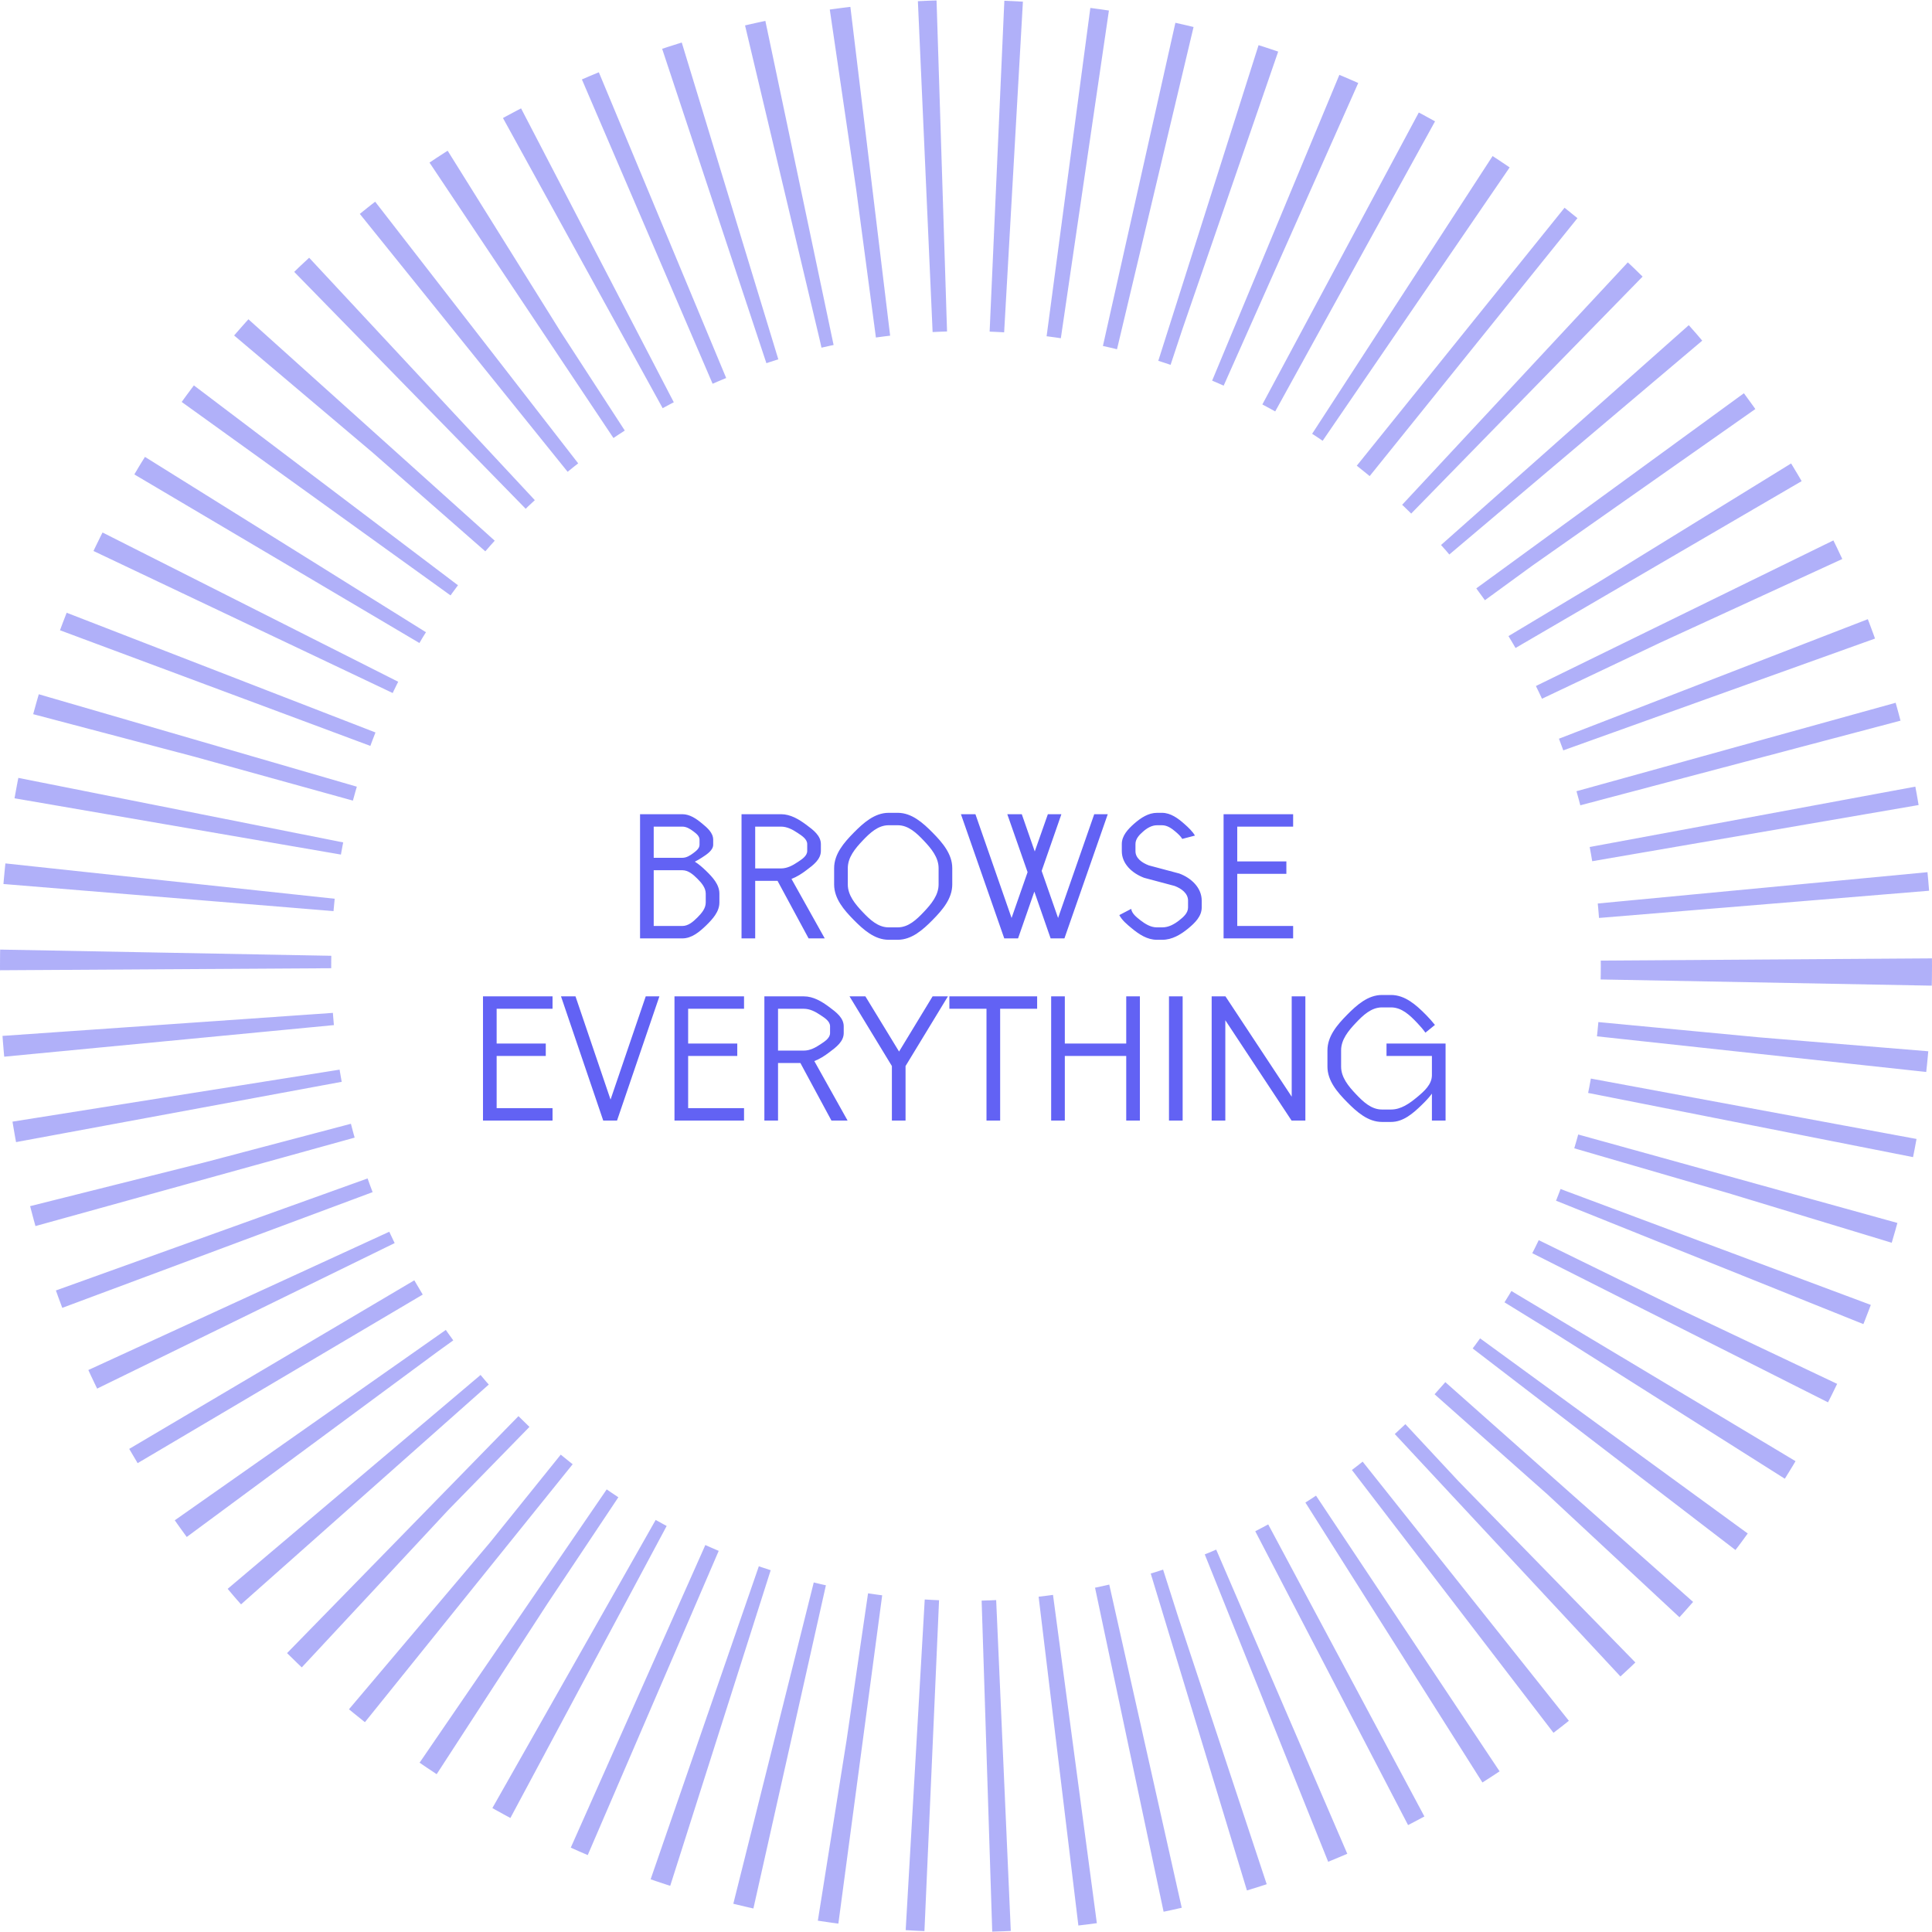
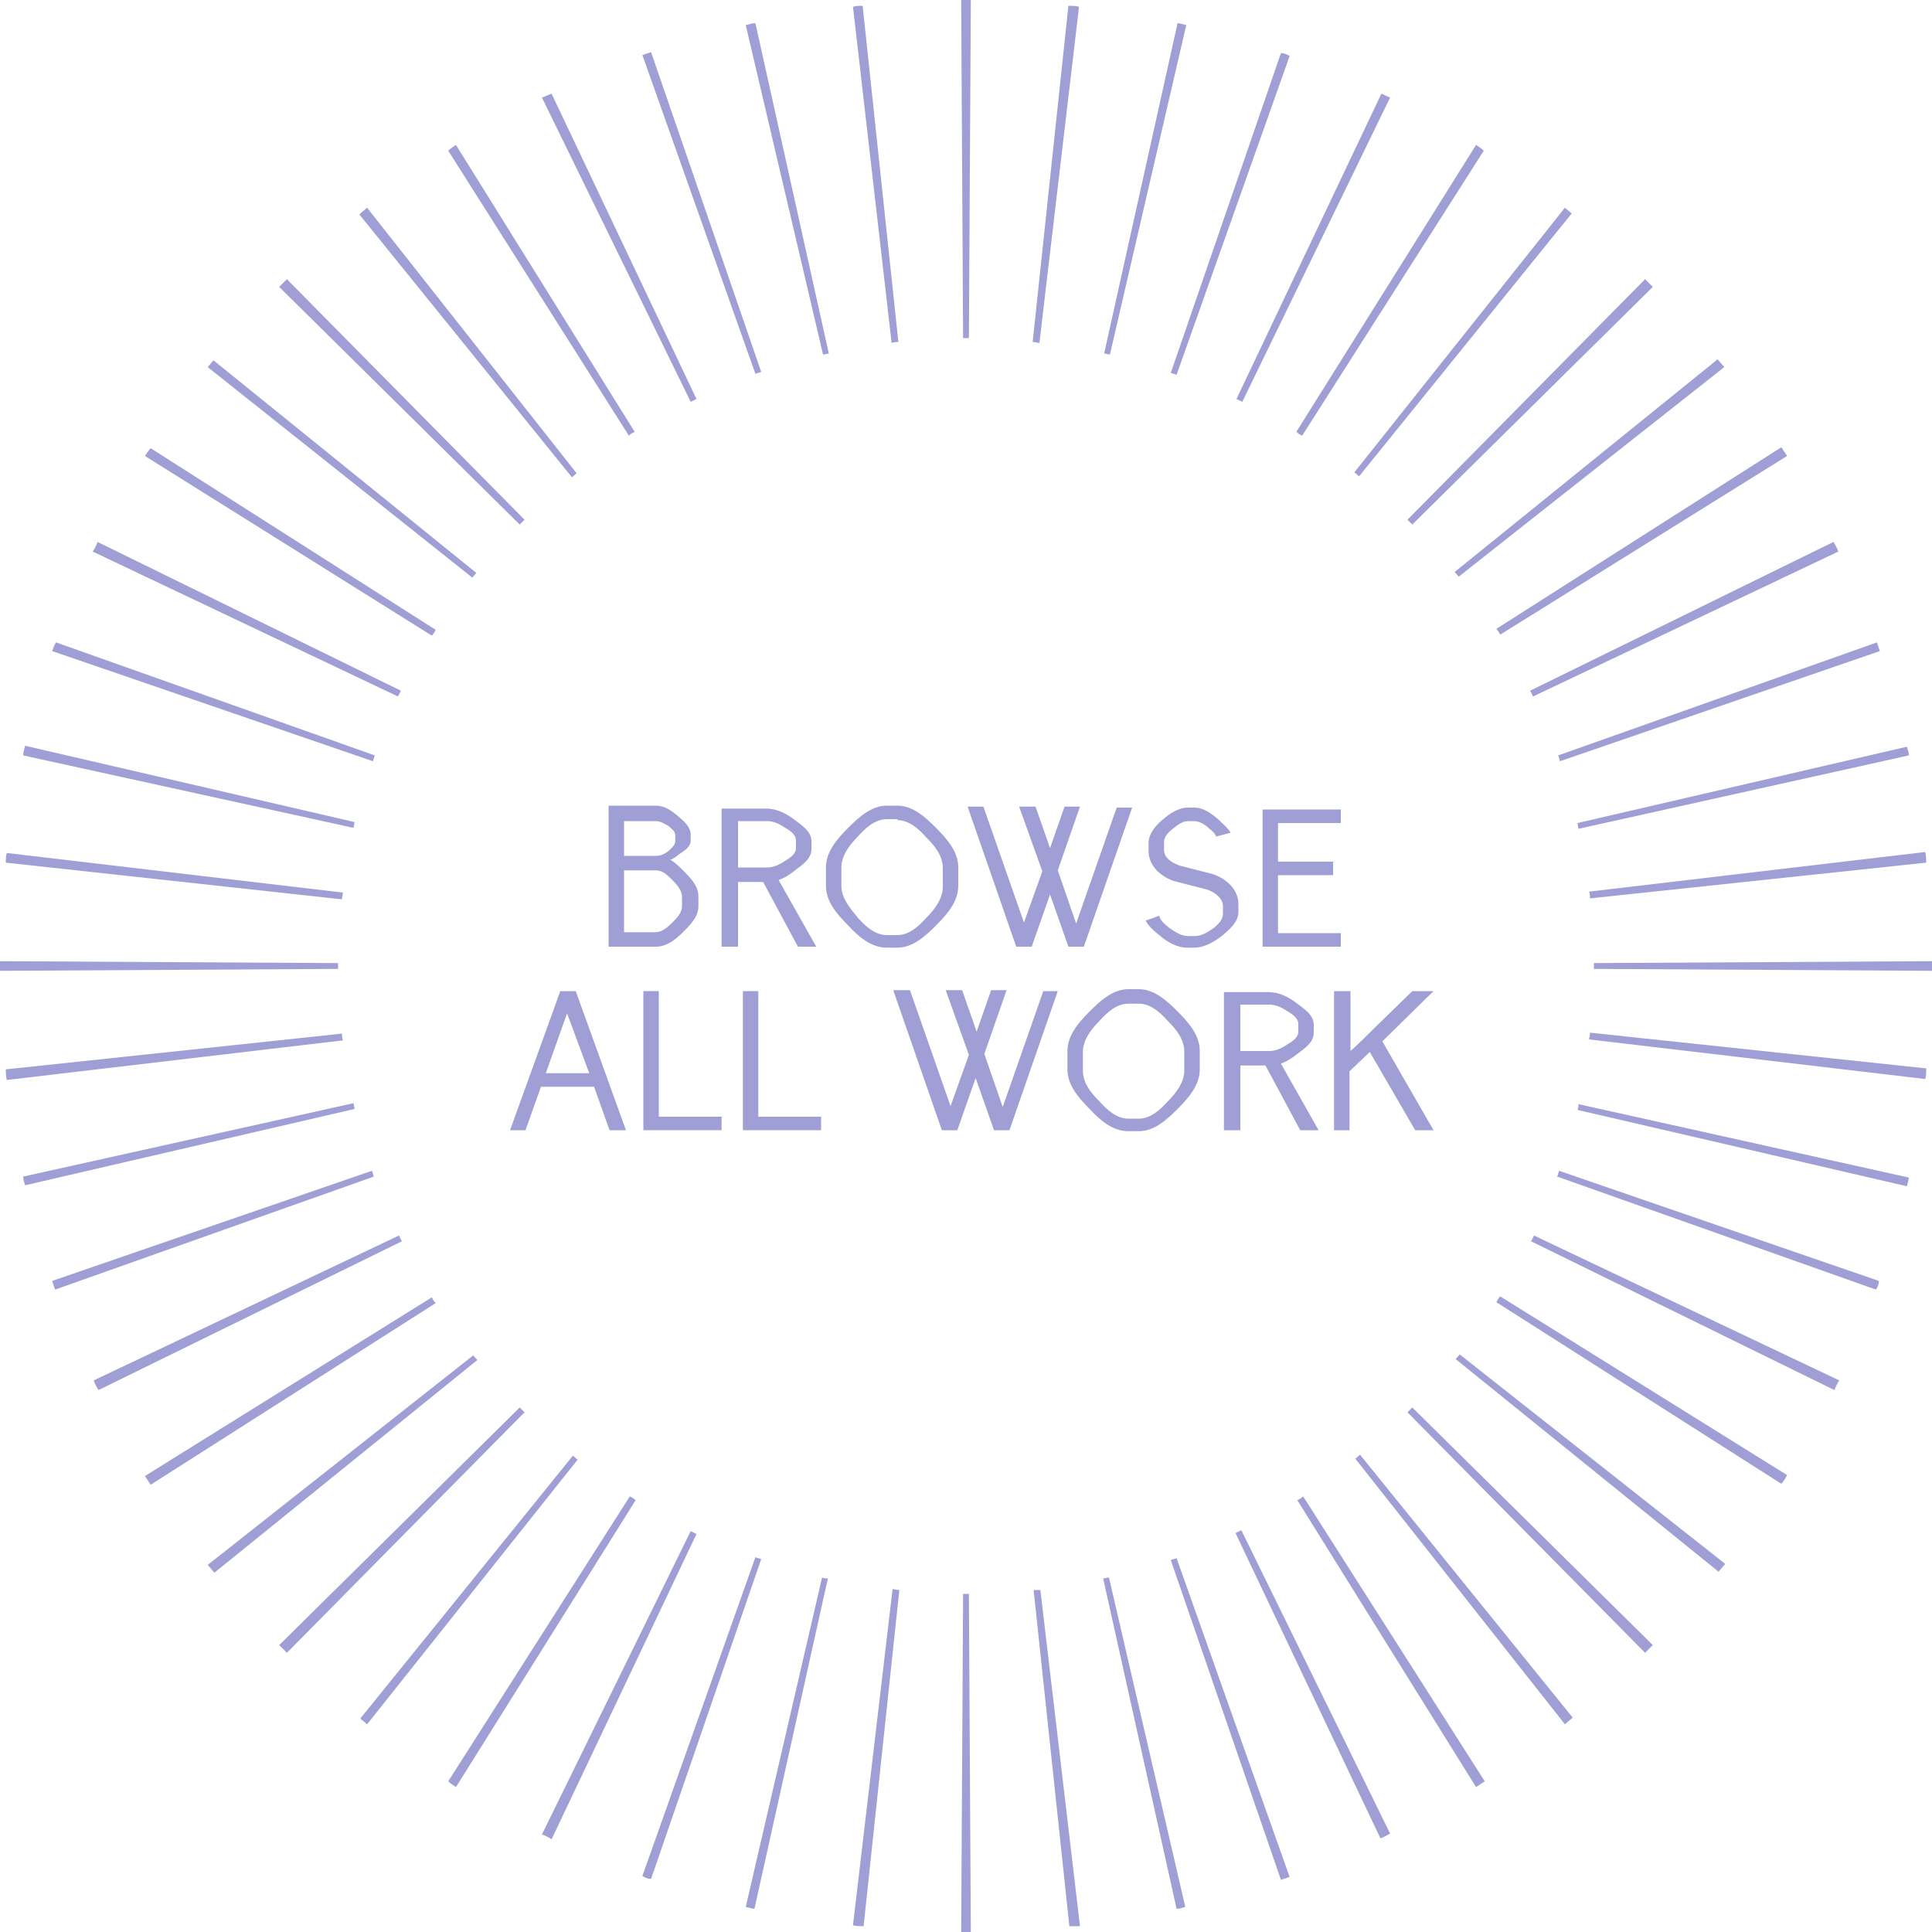
- <svg xmlns="http://www.w3.org/2000/svg" width="200" height="200" viewBox="0 0 350 350" fill="none">
-   <path d="M115.951 170H123.601C125.301 170 126.676 168.85 127.901 167.675C129.101 166.5 130.326 165.175 130.326 163.5V161.9C130.326 160.225 129.101 158.925 127.901 157.75C127.276 157.15 126.601 156.55 125.876 156.1C126.326 155.875 126.751 155.625 127.176 155.35C128.101 154.75 129.201 154.025 129.201 153.025V152.125C129.201 150.875 128.151 149.975 127.176 149.175C126.126 148.3 124.951 147.5 123.601 147.5H115.951V170ZM118.426 149.75H123.601C124.351 149.75 125.001 150.15 125.601 150.6C126.126 151 126.726 151.45 126.726 152.125V153.025C126.726 153.7 126.126 154.15 125.601 154.55C125.001 155 124.351 155.4 123.601 155.4H118.426V149.75ZM118.426 157.65H123.601C124.676 157.65 125.551 158.4 126.326 159.175C127.101 159.95 127.851 160.825 127.851 161.9V163.5C127.851 164.575 127.101 165.45 126.326 166.225C125.551 167 124.676 167.75 123.601 167.75H118.426V157.65ZM134.335 170H136.81V159.575H140.86L146.485 170H149.41L143.385 159.225C144.36 158.85 145.26 158.275 146.11 157.625C147.36 156.7 148.71 155.675 148.71 154.15V152.925C148.71 151.4 147.36 150.375 146.11 149.45C144.735 148.425 143.21 147.5 141.485 147.5H134.335V170ZM136.81 149.75H141.485C142.585 149.75 143.585 150.275 144.51 150.9C145.31 151.425 146.235 152.025 146.235 152.925V154.15C146.235 155.05 145.31 155.65 144.51 156.175C143.585 156.8 142.585 157.325 141.485 157.325H136.81V149.75ZM162.636 149.5C164.561 149.5 166.036 150.9 167.361 152.3C168.711 153.725 170.036 155.325 170.036 157.275V160.225C170.036 162.175 168.711 163.775 167.361 165.2C166.036 166.6 164.561 168 162.636 168H160.986C159.061 168 157.586 166.6 156.261 165.2C154.911 163.775 153.586 162.175 153.586 160.225V157.275C153.586 155.325 154.911 153.725 156.261 152.3C157.586 150.9 159.061 149.5 160.986 149.5H162.636ZM162.636 147.25H160.986C158.461 147.25 156.436 149.05 154.661 150.85C152.861 152.675 151.111 154.725 151.111 157.275V160.225C151.111 162.775 152.861 164.825 154.661 166.65C156.436 168.45 158.461 170.25 160.986 170.25H162.636C165.161 170.25 167.186 168.45 168.961 166.65C170.761 164.825 172.511 162.775 172.511 160.225V157.275C172.511 154.725 170.761 152.675 168.961 150.85C167.186 149.05 165.161 147.25 162.636 147.25ZM174.081 147.5L181.931 170H184.431L187.381 161.525L190.331 170H192.831L200.681 147.5H198.231L191.681 166.3L188.706 157.775L192.281 147.5H189.831L187.456 154.25L185.106 147.5H182.481L186.156 158L183.256 166.3L176.706 147.5H174.081ZM202.776 165.775C203.251 166.7 204.151 167.45 205.001 168.15C206.326 169.25 207.826 170.25 209.551 170.25H210.576C212.326 170.25 213.876 169.325 215.226 168.225C216.476 167.2 217.701 166 217.701 164.4V163.15C217.701 160.85 215.851 159.075 213.651 158.25L208.126 156.775C206.876 156.3 205.701 155.475 205.701 154.2V152.9C205.701 152 206.351 151.275 207.051 150.675C207.776 150.025 208.651 149.5 209.626 149.5H210.501C211.476 149.5 212.301 150.1 213.026 150.725C213.451 151.1 213.901 151.5 214.176 151.975L216.476 151.375C216.026 150.6 215.301 149.925 214.601 149.3C213.426 148.25 212.076 147.25 210.501 147.25H209.626C208.026 147.25 206.651 148.175 205.451 149.225C204.326 150.225 203.226 151.4 203.226 152.9V154.2C203.226 156.475 205.076 158.2 207.276 159.025L212.801 160.5C214.051 160.975 215.226 161.85 215.226 163.15V164.4C215.226 165.4 214.401 166.125 213.601 166.75C212.701 167.45 211.701 168 210.576 168H209.551C208.451 168 207.451 167.375 206.576 166.7C205.851 166.125 205.051 165.5 204.926 164.65L202.776 165.775ZM221.664 170H234.264V167.75H224.139V158.3H233.039V156.05H224.139V149.75H234.264V147.5H221.664V170ZM87.497 203H100.097V200.75H89.972V191.3H98.872V189.05H89.972V182.75H100.097V180.5H87.497V203ZM101.631 180.5L109.281 203H111.781L119.456 180.5H116.981L110.606 199.2L104.256 180.5H101.631ZM122.189 203H134.789V200.75H124.664V191.3H133.564V189.05H124.664V182.75H134.789V180.5H122.189V203ZM138.473 203H140.948V192.575H144.998L150.623 203H153.548L147.523 192.225C148.498 191.85 149.398 191.275 150.248 190.625C151.498 189.7 152.848 188.675 152.848 187.15V185.925C152.848 184.4 151.498 183.375 150.248 182.45C148.873 181.425 147.348 180.5 145.623 180.5H138.473V203ZM140.948 182.75H145.623C146.723 182.75 147.723 183.275 148.648 183.9C149.448 184.425 150.373 185.025 150.373 185.925V187.15C150.373 188.05 149.448 188.65 148.648 189.175C147.723 189.8 146.723 190.325 145.623 190.325H140.948V182.75ZM153.899 180.5L161.574 193.125V203H164.049V193.125L171.724 180.5H168.949L162.874 190.5L156.774 180.5H153.899ZM171.988 182.75H178.713V203H181.188V182.75H187.888V180.5H171.988V182.75ZM190.427 203H192.902V191.3H204.027V203H206.502V180.5H204.027V189.05H192.902V180.5H190.427V203ZM211.773 203H214.248V180.5H211.773V203ZM219.504 203H221.979V184.825L233.979 203H236.479V180.5H234.004V198.675L222.004 180.5H219.504V203ZM261.879 203V189.05H251.179V191.3H259.404V194.775C259.404 196.45 258.029 197.675 256.729 198.75C255.354 199.9 253.804 201 252.004 201H250.354C248.429 201 246.954 199.6 245.629 198.2C244.279 196.775 242.954 195.175 242.954 193.225V190.275C242.954 188.325 244.279 186.725 245.629 185.3C246.954 183.9 248.429 182.5 250.354 182.5H252.004C253.929 182.5 255.404 183.9 256.729 185.3C257.254 185.85 257.779 186.45 258.229 187.075L259.954 185.675C259.454 185.05 258.904 184.425 258.329 183.85C256.554 182.05 254.529 180.25 252.004 180.25H250.354C247.829 180.25 245.804 182.05 244.029 183.85C242.229 185.675 240.479 187.725 240.479 190.275V193.225C240.479 195.775 242.229 197.825 244.029 199.65C245.804 201.45 247.829 203.25 250.354 203.25H252.004C254.204 203.25 255.954 201.725 257.529 200.2C258.204 199.55 258.854 198.875 259.404 198.125V203H261.879Z" fill="#6262F4" />
-   <circle cx="175" cy="175" r="145" stroke="#6262F4" stroke-opacity="0.5" stroke-width="60" stroke-dasharray="3 10" />
+ <svg xmlns="http://www.w3.org/2000/svg" width="200" height="200" viewBox="0 0 200 200" fill="none">
+   <style type="text/css">
+ 	.st0{fill-rule:evenodd;clip-rule:evenodd;fill:#9F9FD6;}
+ </style>
+   <path class="st0" d="M200,100.5l-35-0.2c0-0.1,0-0.2,0-0.3c0-0.1,0-0.2,0-0.3l35-0.2c0,0.2,0,0.3,0,0.5S200,100.3,200,100.5z   M199.4,89.3L164.6,93c0-0.2,0-0.4-0.1-0.7l34.8-4.1C199.4,88.6,199.4,89,199.4,89.3z M197.6,78.2l-34.2,7.6c0-0.2-0.1-0.4-0.1-0.6  l34.1-7.9C197.5,77.6,197.6,77.9,197.6,78.2z M194.6,67.4l-33.1,11.4c-0.1-0.2-0.1-0.4-0.2-0.6l33-11.7  C194.4,66.8,194.5,67.1,194.6,67.4z M190.3,57.1l-31.6,15c-0.1-0.2-0.2-0.4-0.3-0.6l31.4-15.4C190,56.4,190.2,56.8,190.3,57.1z   M185,47.2l-29.7,18.5c-0.1-0.2-0.2-0.4-0.4-0.6l29.5-18.8C184.6,46.6,184.8,46.9,185,47.2z M178.5,38L151,59.7  c-0.1-0.2-0.3-0.3-0.4-0.5l27.2-22C178.1,37.5,178.3,37.8,178.5,38z M171.1,29.7l-24.9,24.6c-0.2-0.2-0.3-0.3-0.5-0.5l24.6-24.9  C170.6,29.2,170.8,29.4,171.1,29.7z M162.7,22.1l-22,27.2c-0.2-0.1-0.3-0.3-0.5-0.4L162,21.5C162.2,21.7,162.5,21.9,162.7,22.1z   M153.6,15.6l-18.8,29.5c-0.2-0.1-0.4-0.2-0.6-0.4L152.8,15C153.1,15.2,153.4,15.4,153.6,15.6z M143.9,10.1  c-0.3-0.1-0.6-0.3-0.9-0.4l-15,31.6c0.2,0.1,0.4,0.2,0.6,0.3L143.9,10.1z M133.5,5.8l-11.7,33c-0.2-0.1-0.4-0.1-0.6-0.2l11.4-33.1  C132.9,5.5,133.2,5.6,133.5,5.8z M122.8,2.6l-7.9,34.1c-0.2,0-0.4-0.1-0.6-0.1l7.6-34.2C122.1,2.4,122.4,2.5,122.8,2.6z M111.7,0.7  l-4.1,34.8c-0.2,0-0.4-0.1-0.7-0.1l3.7-34.8C111,0.6,111.4,0.6,111.7,0.7z M100.5,0l-0.2,35c-0.1,0-0.2,0-0.3,0c-0.1,0-0.2,0-0.3,0  L99.5,0c0.2,0,0.3,0,0.5,0S100.3,0,100.5,0z M89.3,0.6L93,35.4c-0.2,0-0.4,0-0.7,0.1L88.3,0.7C88.6,0.6,89,0.6,89.3,0.6z M78.2,2.4  l7.6,34.2c-0.2,0-0.4,0.1-0.6,0.1L77.2,2.6C77.6,2.5,77.9,2.4,78.2,2.4z M67.4,5.4l11.4,33.1c-0.2,0.1-0.4,0.1-0.6,0.2l-11.7-33  C66.8,5.6,67.1,5.5,67.4,5.4z M57.1,9.7l15,31.6c-0.2,0.1-0.4,0.2-0.6,0.3L56.1,10.1C56.4,10,56.8,9.8,57.1,9.7z M47.2,15l18.5,29.7  c-0.2,0.1-0.4,0.2-0.6,0.4L46.4,15.6C46.6,15.4,46.9,15.2,47.2,15z M38,21.5L59.7,49c-0.2,0.1-0.3,0.3-0.5,0.4l-22-27.2  C37.5,21.9,37.8,21.7,38,21.5z M29.7,28.9l24.6,24.9c-0.2,0.2-0.3,0.3-0.5,0.5L28.9,29.7C29.2,29.4,29.4,29.2,29.7,28.9z M22.1,37.3  l27.2,22c-0.1,0.2-0.3,0.3-0.4,0.5L21.5,38C21.7,37.8,21.9,37.5,22.1,37.3z M15.6,46.4l29.5,18.8c-0.1,0.2-0.2,0.4-0.4,0.6L15,47.2  C15.2,46.9,15.4,46.6,15.6,46.4z M10.1,56.1l31.4,15.4c-0.1,0.2-0.2,0.4-0.3,0.6l-31.6-15C9.8,56.8,10,56.4,10.1,56.1z M5.8,66.5  l33,11.7c-0.1,0.2-0.1,0.4-0.2,0.6L5.4,67.4C5.5,67.1,5.6,66.8,5.8,66.5z M2.6,77.2l34.1,7.9c0,0.2-0.1,0.4-0.1,0.6L2.4,78.2  C2.4,77.9,2.5,77.6,2.6,77.2z M0.7,88.3l34.8,4.1c0,0.2-0.1,0.4-0.1,0.7L0.6,89.3C0.6,89,0.6,88.6,0.7,88.3z M0,99.5  c0,0.2,0,0.3,0,0.5s0,0.3,0,0.5l35-0.2c0-0.1,0-0.2,0-0.3c0-0.1,0-0.2,0-0.3L0,99.5z M0.6,110.7l34.8-3.7c0,0.2,0,0.4,0.1,0.7  l-34.8,4.1C0.6,111.4,0.6,111,0.6,110.7z M2.4,121.8l34.2-7.6c0,0.2,0.1,0.4,0.1,0.6l-34.1,7.9C2.5,122.4,2.4,122.1,2.4,121.8z   M5.4,132.6l33.1-11.4c0.1,0.2,0.1,0.4,0.2,0.6l-33,11.7C5.6,133.2,5.5,132.9,5.4,132.6z M9.7,142.9l31.6-15  c0.1,0.2,0.2,0.4,0.3,0.6l-31.4,15.4C10,143.6,9.8,143.2,9.7,142.9z M15,152.8l29.7-18.5c0.1,0.2,0.2,0.4,0.4,0.6l-29.5,18.8  C15.4,153.4,15.2,153.1,15,152.8z M21.5,162L49,140.3c0.1,0.2,0.3,0.3,0.4,0.5l-27.2,22C21.9,162.5,21.7,162.2,21.5,162z   M28.9,170.3l24.9-24.6c0.2,0.2,0.3,0.3,0.5,0.5l-24.6,24.9C29.4,170.8,29.2,170.6,28.9,170.3z M37.3,177.9l22-27.2  c0.2,0.1,0.3,0.3,0.5,0.4L38,178.5C37.8,178.3,37.5,178.1,37.3,177.9z M46.4,184.4l18.8-29.5c0.2,0.1,0.4,0.2,0.6,0.4L47.2,185  C46.9,184.8,46.6,184.6,46.4,184.4z M56.1,189.9l15.4-31.4c0.2,0.1,0.4,0.2,0.6,0.3l-15,31.6C56.8,190.2,56.4,190,56.1,189.9z   M66.5,194.2l11.7-33c0.2,0.1,0.4,0.1,0.6,0.2l-11.4,33.1C67.1,194.5,66.8,194.4,66.5,194.2z M77.2,197.4l7.9-34.1  c0.2,0.1,0.4,0.1,0.6,0.1l-7.6,34.2C77.9,197.6,77.6,197.5,77.2,197.4z M88.3,199.3l4.1-34.8c0.2,0,0.4,0.1,0.7,0.1l-3.7,34.8  C89,199.4,88.6,199.4,88.3,199.3z M99.5,200l0.2-35c0.1,0,0.2,0,0.3,0c0.1,0,0.2,0,0.3,0l0.2,35c-0.2,0-0.3,0-0.5,0  S99.7,200,99.5,200z M110.7,199.4l-3.7-34.8c0.1,0,0.3,0,0.4,0c0.1,0,0.2,0,0.3,0l4.1,34.8C111.4,199.4,111,199.4,110.7,199.4z   M121.8,197.6l-7.6-34.2c0.2,0,0.4-0.1,0.6-0.1l7.9,34.1C122.4,197.5,122.1,197.6,121.8,197.6z M132.6,194.6l-11.4-33.1  c0.2-0.1,0.4-0.1,0.6-0.2l11.7,33C133.2,194.4,132.9,194.5,132.6,194.6z M142.9,190.3l-15-31.6c0.2-0.1,0.4-0.2,0.6-0.3l15.4,31.4  C143.6,190,143.2,190.2,142.9,190.3z M152.8,185l-18.5-29.7c0.2-0.1,0.4-0.2,0.6-0.4l18.8,29.5C153.4,184.6,153.1,184.8,152.8,185z   M162,178.5L140.3,151c0.2-0.1,0.3-0.3,0.5-0.4l22,27.2C162.5,178.1,162.2,178.3,162,178.5z M170.3,171.1l-24.6-24.9  c0.2-0.2,0.3-0.3,0.5-0.5l24.9,24.6C170.8,170.6,170.6,170.8,170.3,171.1z M177.9,162.7l-27.2-22c0.1-0.2,0.3-0.3,0.4-0.5l27.5,21.7  C178.3,162.2,178.1,162.5,177.9,162.7z M184.4,153.6l-29.5-18.8c0.1-0.2,0.2-0.4,0.4-0.6l29.7,18.5  C184.8,153.1,184.6,153.4,184.4,153.6z M189.9,143.9l-31.4-15.4c0.1-0.2,0.2-0.4,0.3-0.6l31.6,15C190.2,143.2,190,143.6,189.9,143.9  z M194.2,133.5l-33-11.7c0.1-0.2,0.1-0.4,0.2-0.6l33.1,11.4C194.5,132.9,194.4,133.2,194.2,133.5z M197.4,122.8l-34.1-7.9  c0.1-0.2,0.1-0.4,0.1-0.6l34.2,7.6C197.6,122.1,197.5,122.4,197.4,122.8z M199.3,111.7l-34.8-4.1c0-0.2,0.1-0.4,0.1-0.7l34.8,3.7  C199.4,111,199.4,111.4,199.3,111.7z" />
+   <path class="st0" d="M63,98h4.9c1.1,0,2-0.7,2.8-1.5c0.8-0.8,1.6-1.6,1.6-2.7v-1c0-1.1-0.8-1.9-1.6-2.7c-0.4-0.4-0.8-0.8-1.3-1.1   c0.3-0.1,0.6-0.3,0.8-0.5c0.6-0.4,1.3-0.8,1.3-1.5v-0.6c0-0.8-0.7-1.4-1.3-1.9c-0.7-0.6-1.4-1.1-2.3-1.1H63V98z M64.6,85h3.3   c0.5,0,0.9,0.3,1.3,0.5c0.3,0.3,0.7,0.5,0.7,1v0.6c0,0.4-0.4,0.7-0.7,1c-0.4,0.3-0.8,0.5-1.3,0.5h-3.3V85z M64.6,90.1h3.3   c0.7,0,1.2,0.5,1.7,1s1,1.1,1,1.7v1c0,0.7-0.5,1.2-1,1.7s-1.1,1-1.7,1h-3.3V90.1z" />
+   <path class="st0" d="M74.8,98h1.6v-6.7H79l3.6,6.7h1.9l-3.9-6.9c0.6-0.2,1.2-0.6,1.7-1c0.8-0.6,1.7-1.2,1.7-2.2v-0.8   c0-1-0.9-1.6-1.7-2.2c-0.9-0.7-1.9-1.2-3-1.2h-4.6V98z M76.4,85h3c0.7,0,1.3,0.3,1.9,0.7c0.5,0.3,1.1,0.7,1.1,1.3v0.8   c0,0.6-0.6,1-1.1,1.3c-0.6,0.4-1.2,0.7-1.9,0.7h-3V85z" />
+   <path class="st0" d="M92.9,84.9c1.2,0,2.2,0.9,3,1.8c0.9,0.9,1.7,1.9,1.7,3.2v1.9c0,1.2-0.8,2.3-1.7,3.2c-0.8,0.9-1.8,1.8-3,1.8   h-1.1c-1.2,0-2.2-0.9-3-1.8C88,94,87.1,93,87.1,91.7v-1.9c0-1.2,0.8-2.3,1.7-3.2c0.8-0.9,1.8-1.8,3-1.8H92.9z M92.9,83.4h-1.1   c-1.6,0-2.9,1.2-4,2.3c-1.2,1.2-2.3,2.5-2.3,4.1v1.9c0,1.6,1.1,2.9,2.3,4.1c1.1,1.2,2.4,2.3,4,2.3h1.1c1.6,0,2.9-1.2,4-2.3   c1.2-1.2,2.3-2.5,2.3-4.1v-1.9c0-1.6-1.1-2.9-2.3-4.1C95.8,84.6,94.5,83.4,92.9,83.4z" />
+   <path class="st0" d="M100.2,83.6l5,14.4h1.6l1.9-5.4l1.9,5.4h1.6l5-14.4h-1.6l-4.2,12l-1.9-5.5l2.3-6.6h-1.6l-1.5,4.3l-1.5-4.3h-1.7   l2.4,6.7l-1.9,5.3l-4.2-12H100.2z" />
+   <path class="st0" d="M118.6,95.3c0.3,0.6,0.9,1.1,1.4,1.5c0.8,0.7,1.8,1.3,2.9,1.3h0.7c1.1,0,2.1-0.6,3-1.3c0.8-0.7,1.6-1.4,1.6-2.4   v-0.8c0-1.5-1.2-2.6-2.6-3.1l-3.5-0.9c-0.8-0.3-1.6-0.8-1.6-1.6v-0.8c0-0.6,0.4-1,0.9-1.4c0.5-0.4,1-0.8,1.6-0.8h0.6   c0.6,0,1.2,0.4,1.6,0.8c0.3,0.2,0.6,0.5,0.7,0.8l1.5-0.4c-0.3-0.5-0.8-0.9-1.2-1.3c-0.8-0.7-1.6-1.3-2.6-1.3H123   c-1,0-1.9,0.6-2.7,1.3c-0.7,0.6-1.4,1.4-1.4,2.4v0.8c0,1.5,1.2,2.6,2.6,3.1l3.5,0.9c0.8,0.3,1.6,0.9,1.6,1.7v0.8   c0,0.6-0.5,1.1-1,1.5c-0.6,0.4-1.2,0.8-1.9,0.8h-0.7c-0.7,0-1.3-0.4-1.9-0.8c-0.5-0.4-1-0.8-1.1-1.3L118.6,95.3z" />
+   <path class="st0" d="M130.7,98h8.1v-1.4h-6.5v-6h5.7v-1.4h-5.7v-4h6.5v-1.4h-8.1V98z" />
+   <path class="st0" d="M52.8,117h1.6l1.6-4.5h5.5l1.6,4.5h1.7l-5.2-14.4H58L52.8,117z M61,111.1h-4.5l2.2-6.2L61,111.1z" />
+   <path class="st0" d="M66.6,117h8.1v-1.4h-6.5v-13h-1.6V117z" />
+   <path class="st0" d="M76.9,117h8.1v-1.4h-6.5v-13h-1.6V117z" />
+   <path class="st0" d="M92.5,102.6l5,14.4h1.6l1.9-5.4l1.9,5.4h1.6l5-14.4H108l-4.2,12l-1.9-5.5l2.3-6.6h-1.6l-1.5,4.3l-1.5-4.3h-1.7   l2.4,6.7l-1.9,5.3l-4.2-12H92.5z" />
+   <path class="st0" d="M117.9,103.9c1.2,0,2.2,0.9,3,1.8c0.9,0.9,1.7,1.9,1.7,3.2v1.9c0,1.2-0.8,2.3-1.7,3.2c-0.8,0.9-1.8,1.8-3,1.8   h-1.1c-1.2,0-2.2-0.9-3-1.8c-0.9-0.9-1.7-1.9-1.7-3.2v-1.9c0-1.2,0.8-2.3,1.7-3.2c0.8-0.9,1.8-1.8,3-1.8H117.9z M117.9,102.4h-1.1   c-1.6,0-2.9,1.2-4,2.3c-1.2,1.2-2.3,2.5-2.3,4.1v1.9c0,1.6,1.1,2.9,2.3,4.1c1.1,1.2,2.4,2.3,4,2.3h1.1c1.6,0,2.9-1.2,4-2.3   c1.2-1.2,2.3-2.5,2.3-4.1v-1.9c0-1.6-1.1-2.9-2.3-4.1C120.8,103.6,119.5,102.4,117.9,102.4z" />
+   <path class="st0" d="M126.8,117h1.6v-6.7h2.6l3.6,6.7h1.9l-3.9-6.9c0.6-0.2,1.2-0.6,1.7-1c0.8-0.6,1.7-1.2,1.7-2.2v-0.8   c0-1-0.9-1.6-1.7-2.2c-0.9-0.7-1.9-1.2-3-1.2h-4.6V117z M128.4,104h3c0.7,0,1.3,0.3,1.9,0.7c0.5,0.3,1.1,0.7,1.1,1.3v0.8   c0,0.6-0.6,1-1.1,1.3c-0.6,0.4-1.2,0.7-1.9,0.7h-3V104z" />
+   <path class="st0" d="M138.1,102.6V117h1.6v-6.1l2.1-2l4.7,8.1h1.9l-5.3-9.2l5.3-5.2h-2.2l-3.9,3.8c-0.8,0.8-1.6,1.6-2.5,2.4v-6.2   H138.1z" />
</svg>
